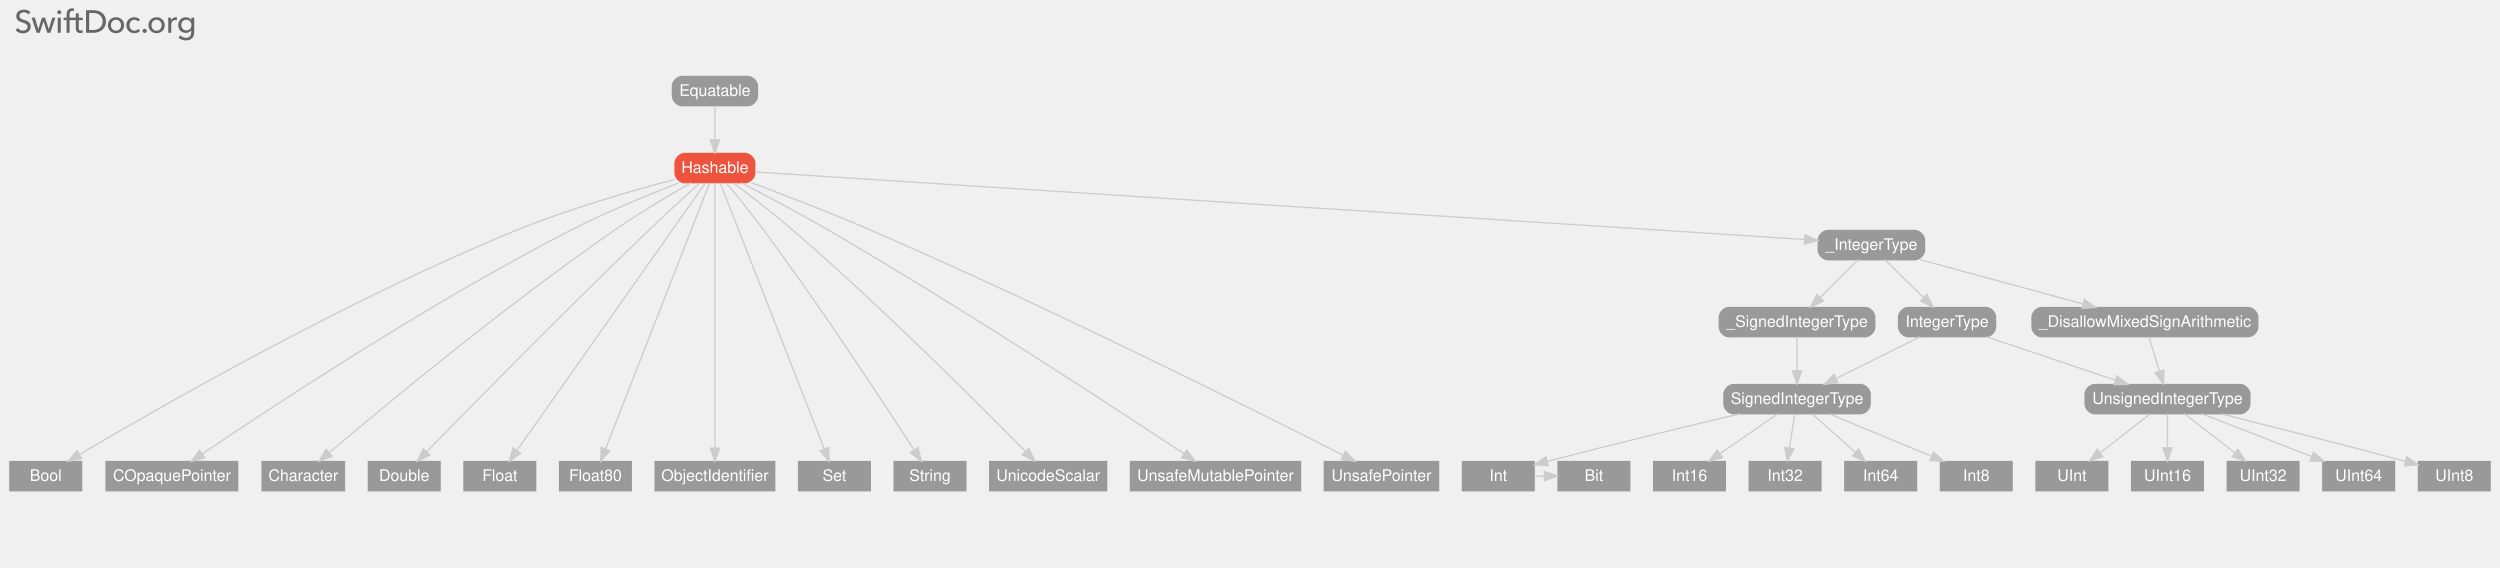
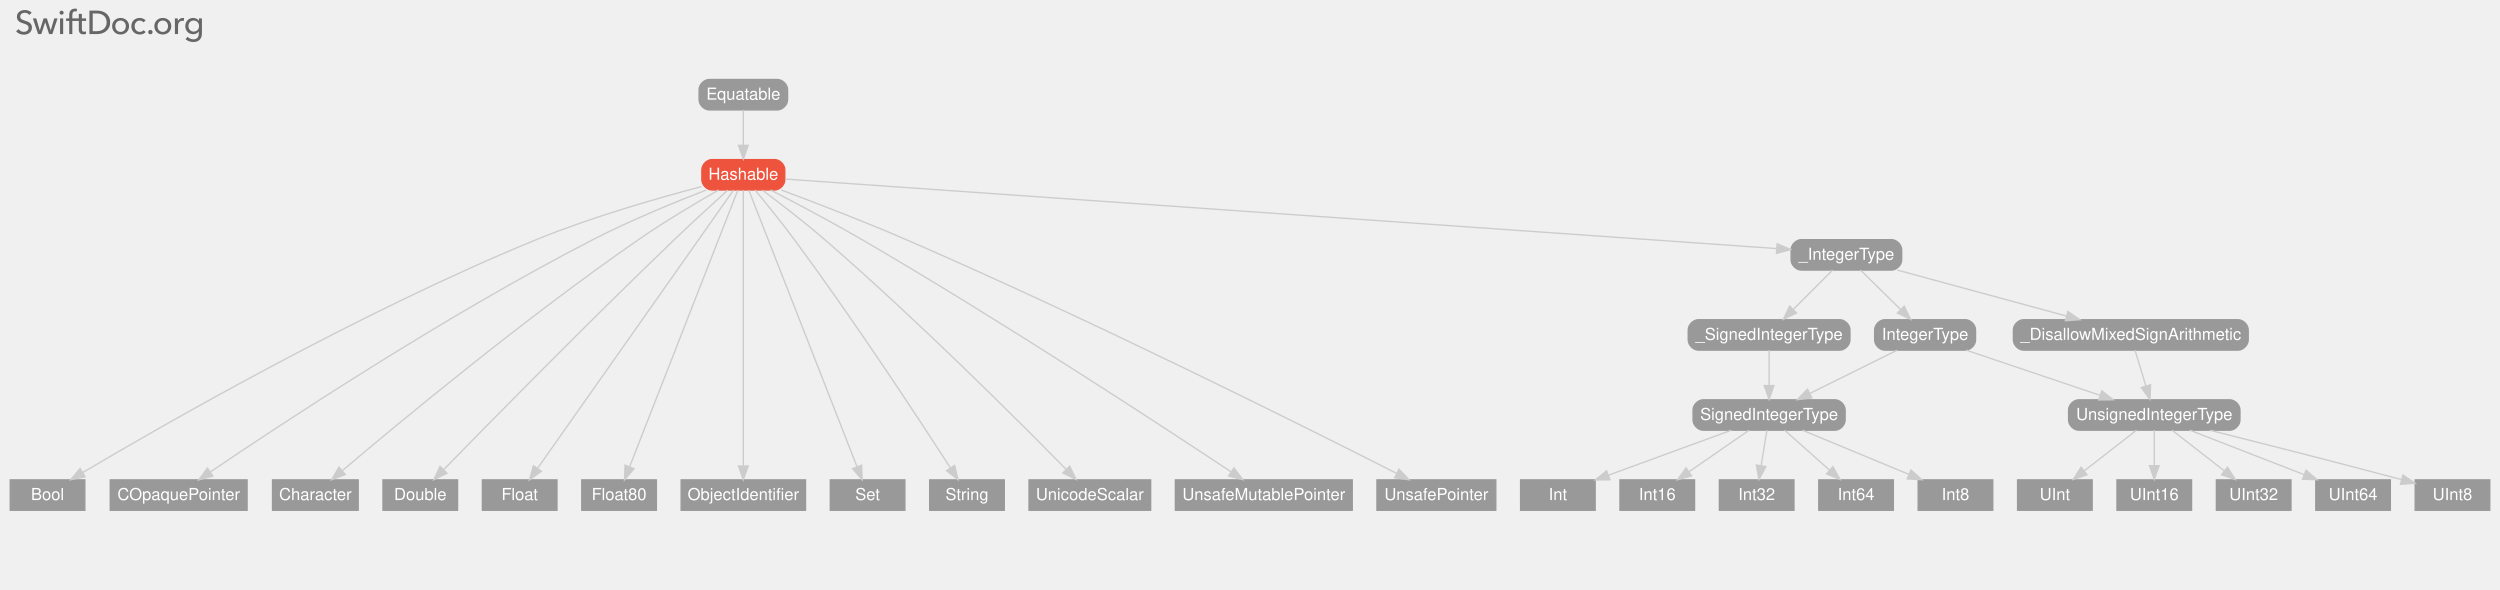
- <svg xmlns="http://www.w3.org/2000/svg" xmlns:xlink="http://www.w3.org/1999/xlink" width="1882pt" height="427pt" viewBox="0.00 0.00 1882.40 427.20">
+ <svg xmlns="http://www.w3.org/2000/svg" xmlns:xlink="http://www.w3.org/1999/xlink" width="1810pt" height="427pt" viewBox="0.00 0.00 1810.40 427.20">
  <g id="graph0" class="graph" transform="scale(1 1) rotate(0) translate(7.2 369.6)">
    <g transform="translate(0 -369.6)">
      <g>
        <path fill="#666666" d="M13.846,10.832c-0.336-0.464-0.792-0.844-1.368-1.14s-1.224-0.444-1.944-0.444         c-0.384,0-0.772,0.052-1.164,0.156C8.977,9.509,8.622,9.677,8.301,9.908c-0.32,0.232-0.58,0.52-0.78,0.864         c-0.2,0.344-0.3,0.756-0.3,1.236c0,0.464,0.092,0.852,0.276,1.164c0.184,0.312,0.432,0.576,0.744,0.792s0.68,0.4,1.104,0.552         c0.423,0.152,0.876,0.309,1.356,0.468c0.576,0.177,1.16,0.376,1.752,0.601c0.592,0.224,1.128,0.52,1.608,0.888         s0.872,0.828,1.176,1.38s0.456,1.252,0.456,2.101c0,0.88-0.164,1.644-0.492,2.292c-0.328,0.647-0.765,1.184-1.308,1.607         c-0.544,0.424-1.172,0.74-1.884,0.948s-1.444,0.312-2.196,0.312c-1.072,0-2.108-0.208-3.108-0.624         c-1-0.415-1.828-1.031-2.484-1.848l1.848-1.56c0.4,0.592,0.936,1.071,1.608,1.439c0.672,0.368,1.399,0.552,2.184,0.552         c0.4,0,0.8-0.056,1.2-0.168c0.4-0.111,0.764-0.288,1.092-0.527c0.328-0.24,0.596-0.54,0.804-0.9         c0.208-0.36,0.312-0.796,0.312-1.308s-0.108-0.94-0.324-1.284c-0.216-0.344-0.508-0.636-0.876-0.876s-0.796-0.444-1.284-0.612         c-0.488-0.168-1.004-0.34-1.548-0.516c-0.544-0.16-1.08-0.356-1.608-0.588c-0.528-0.232-1-0.528-1.416-0.889         c-0.416-0.359-0.752-0.804-1.008-1.332c-0.256-0.527-0.384-1.184-0.384-1.968c0-0.848,0.172-1.576,0.516-2.184         c0.344-0.608,0.792-1.112,1.344-1.512c0.552-0.4,1.176-0.692,1.872-0.876c0.696-0.184,1.396-0.276,2.1-0.276         c0.992,0,1.92,0.176,2.784,0.528c0.864,0.352,1.56,0.824,2.088,1.416L13.846,10.832z" />
        <path fill="#666666" d="M18.813,13.304l2.568,8.688h0.048l2.712-8.688h2.376l2.76,8.688h0.048l2.568-8.688h2.376L30.501,24.68         h-2.352l-2.808-8.544h-0.048l-2.784,8.544h-2.352l-3.792-11.376H18.813z" />
        <path fill="#666666" d="M38.685,9.2c0,0.416-0.147,0.76-0.44,1.032c-0.294,0.272-0.647,0.408-1.06,0.408s-0.762-0.14-1.047-0.42         c-0.286-0.28-0.429-0.62-0.429-1.02c0-0.416,0.143-0.764,0.429-1.044c0.286-0.28,0.635-0.42,1.047-0.42s0.766,0.14,1.06,0.42         C38.538,8.437,38.685,8.784,38.685,9.2z M38.325,24.68h-2.256V13.304h2.256V24.68z" />
        <path fill="#666666" d="M47.613,15.152h-2.64v9.528h-2.256v-9.528h-2.256v-1.848h2.256v-2.376c0-0.672,0.076-1.292,0.228-1.86         c0.152-0.568,0.4-1.06,0.744-1.476c0.344-0.416,0.784-0.744,1.32-0.984c0.536-0.24,1.188-0.36,1.956-0.36         c0.544,0,1.016,0.056,1.416,0.168l-0.264,1.944c-0.176-0.048-0.352-0.088-0.528-0.12c-0.176-0.032-0.376-0.048-0.6-0.048         c-0.432,0-0.78,0.076-1.044,0.228c-0.264,0.152-0.468,0.356-0.612,0.612s-0.24,0.548-0.288,0.876         c-0.048,0.328-0.072,0.668-0.072,1.02v2.376h2.64V15.152z" />
        <path fill="#666666" d="M54.909,15.152h-3.024v5.91c0,0.687,0.128,1.177,0.384,1.472c0.256,0.295,0.664,0.442,1.224,0.442         c0.208,0,0.432-0.021,0.672-0.065c0.24-0.044,0.456-0.11,0.648-0.198l0.072,1.848c-0.272,0.096-0.572,0.172-0.9,0.229         c-0.328,0.056-0.668,0.084-1.02,0.084c-1.072,0-1.892-0.296-2.46-0.889c-0.568-0.592-0.852-1.479-0.852-2.664v-6.168h-2.184         v-1.848h2.184V10.04h2.232v3.264h3.024V15.152z" />
        <path fill="#666666" d="M57.356,7.688h5.832c1.088,0,2.176,0.16,3.264,0.48c1.088,0.32,2.072,0.824,2.952,1.512         s1.592,1.568,2.136,2.64c0.544,1.072,0.816,2.36,0.816,3.864c0,1.456-0.272,2.716-0.816,3.78s-1.256,1.943-2.136,2.64         s-1.864,1.216-2.952,1.561c-1.088,0.344-2.176,0.516-3.264,0.516h-5.832V7.688z M59.732,22.593h2.976         c1.024,0,1.972-0.145,2.844-0.432c0.872-0.288,1.624-0.704,2.256-1.248c0.632-0.544,1.124-1.216,1.476-2.017         c0.352-0.8,0.528-1.704,0.528-2.712c0-1.056-0.176-1.983-0.528-2.784c-0.353-0.8-0.844-1.468-1.476-2.004         c-0.632-0.536-1.384-0.944-2.256-1.224s-1.82-0.42-2.844-0.42h-2.976V22.593z" />
        <path fill="#666666" d="M86.06,18.969c0,0.88-0.156,1.688-0.468,2.424c-0.312,0.736-0.744,1.372-1.296,1.908         c-0.552,0.536-1.204,0.952-1.956,1.248c-0.752,0.296-1.56,0.443-2.424,0.443c-0.864,0-1.672-0.147-2.424-0.443         c-0.752-0.296-1.4-0.712-1.944-1.248c-0.544-0.536-0.972-1.172-1.284-1.908c-0.312-0.735-0.468-1.544-0.468-2.424         s0.156-1.684,0.468-2.412c0.312-0.728,0.74-1.356,1.284-1.884c0.543-0.528,1.191-0.939,1.944-1.236         c0.752-0.296,1.56-0.444,2.424-0.444c0.864,0,1.672,0.148,2.424,0.444c0.752,0.297,1.404,0.708,1.956,1.236         c0.552,0.527,0.984,1.156,1.296,1.884C85.904,17.285,86.06,18.089,86.06,18.969z M83.708,18.98c0-0.542-0.084-1.061-0.252-1.556         c-0.169-0.494-0.414-0.929-0.734-1.304s-0.718-0.674-1.192-0.897s-1.015-0.335-1.625-0.335c-0.61,0-1.152,0.111-1.625,0.335         c-0.474,0.224-0.871,0.522-1.191,0.897c-0.321,0.375-0.566,0.81-0.734,1.304C76.184,17.92,76.1,18.438,76.1,18.98         c0,0.543,0.084,1.062,0.253,1.556c0.168,0.495,0.413,0.934,0.734,1.316c0.321,0.383,0.718,0.686,1.191,0.909         c0.473,0.224,1.015,0.335,1.625,0.335c0.61,0,1.151-0.111,1.625-0.335s0.871-0.526,1.192-0.909s0.565-0.821,0.734-1.316         C83.624,20.042,83.708,19.523,83.708,18.98z" />
        <path fill="#666666" d="M96.428,16.184c-0.24-0.368-0.6-0.676-1.08-0.924s-0.992-0.372-1.536-0.372         c-0.592,0-1.116,0.112-1.572,0.336c-0.456,0.225-0.844,0.524-1.164,0.9c-0.32,0.376-0.564,0.812-0.732,1.308         s-0.252,1.017-0.252,1.56c0,0.545,0.084,1.064,0.252,1.561s0.412,0.933,0.732,1.308c0.32,0.376,0.712,0.677,1.176,0.9         c0.464,0.225,0.992,0.336,1.584,0.336c0.576,0,1.1-0.111,1.572-0.336c0.472-0.224,0.86-0.528,1.164-0.912l1.512,1.368         c-0.48,0.561-1.08,0.996-1.8,1.308c-0.72,0.312-1.536,0.468-2.448,0.468c-0.88,0-1.692-0.144-2.436-0.432         c-0.744-0.288-1.388-0.691-1.932-1.212c-0.544-0.52-0.972-1.147-1.284-1.884s-0.468-1.561-0.468-2.473         c0-0.896,0.152-1.711,0.456-2.447c0.304-0.736,0.728-1.368,1.272-1.896c0.543-0.527,1.188-0.936,1.932-1.224         c0.744-0.288,1.548-0.433,2.412-0.433c0.8,0,1.596,0.16,2.388,0.48s1.419,0.784,1.884,1.392L96.428,16.184z" />
        <path fill="#666666" d="M103.1,23.24c0,0.417-0.152,0.784-0.456,1.104c-0.304,0.32-0.688,0.479-1.152,0.479         c-0.448,0-0.828-0.155-1.14-0.468c-0.312-0.312-0.468-0.676-0.468-1.092c0-0.432,0.152-0.804,0.456-1.116         c0.304-0.312,0.688-0.468,1.152-0.468c0.464,0,0.848,0.152,1.152,0.456C102.947,22.44,103.1,22.808,103.1,23.24z" />
        <path fill="#666666" d="M116.635,18.969c0,0.88-0.156,1.688-0.468,2.424c-0.312,0.736-0.744,1.372-1.296,1.908         c-0.552,0.536-1.204,0.952-1.956,1.248c-0.752,0.296-1.56,0.443-2.424,0.443c-0.864,0-1.672-0.147-2.424-0.443         c-0.752-0.296-1.4-0.712-1.944-1.248c-0.544-0.536-0.972-1.172-1.284-1.908c-0.312-0.735-0.468-1.544-0.468-2.424         s0.156-1.684,0.468-2.412c0.312-0.728,0.74-1.356,1.284-1.884c0.543-0.528,1.191-0.939,1.944-1.236         c0.752-0.296,1.56-0.444,2.424-0.444c0.864,0,1.672,0.148,2.424,0.444c0.752,0.297,1.404,0.708,1.956,1.236         c0.552,0.527,0.984,1.156,1.296,1.884C116.479,17.285,116.635,18.089,116.635,18.969z M114.283,18.98         c0-0.542-0.084-1.061-0.252-1.556c-0.169-0.494-0.414-0.929-0.734-1.304s-0.718-0.674-1.192-0.897s-1.015-0.335-1.625-0.335         c-0.61,0-1.152,0.111-1.625,0.335c-0.474,0.224-0.871,0.522-1.191,0.897c-0.321,0.375-0.566,0.81-0.734,1.304         c-0.169,0.495-0.253,1.014-0.253,1.556c0,0.543,0.084,1.062,0.253,1.556c0.168,0.495,0.413,0.934,0.734,1.316         c0.321,0.383,0.718,0.686,1.191,0.909c0.473,0.224,1.015,0.335,1.625,0.335c0.61,0,1.151-0.111,1.625-0.335         s0.871-0.526,1.192-0.909s0.565-0.821,0.734-1.316C114.199,20.042,114.283,19.523,114.283,18.98z" />
        <path fill="#666666" d="M119.251,14.577c-0.016-0.48-0.04-0.904-0.072-1.272h2.136c0.032,0.288,0.056,0.62,0.072,0.996         c0.016,0.376,0.024,0.684,0.024,0.924h0.072c0.32-0.672,0.788-1.212,1.404-1.62c0.616-0.408,1.308-0.612,2.076-0.612         c0.352,0,0.648,0.033,0.888,0.097l-0.096,2.088c-0.32-0.08-0.664-0.12-1.032-0.12c-0.544,0-1.016,0.101-1.416,0.3         c-0.4,0.2-0.732,0.468-0.996,0.805c-0.264,0.336-0.46,0.724-0.588,1.163c-0.128,0.44-0.192,0.9-0.192,1.381v5.976h-2.256v-8.928         C119.275,15.449,119.267,15.056,119.251,14.577z" />
        <path fill="#666666" d="M128.419,26.625c0.496,0.56,1.116,1.008,1.86,1.344c0.744,0.336,1.508,0.504,2.292,0.504         c0.752,0,1.384-0.108,1.896-0.324s0.924-0.512,1.236-0.888s0.536-0.82,0.672-1.332c0.136-0.513,0.204-1.064,0.204-1.656v-1.464         h-0.048c-0.416,0.641-0.984,1.128-1.704,1.464c-0.72,0.336-1.488,0.504-2.304,0.504c-0.864,0-1.652-0.151-2.364-0.456         c-0.712-0.304-1.316-0.72-1.812-1.248c-0.496-0.527-0.88-1.147-1.152-1.859s-0.408-1.477-0.408-2.292         c0-0.816,0.136-1.584,0.408-2.305c0.272-0.72,0.656-1.348,1.152-1.884c0.496-0.535,1.096-0.96,1.8-1.271         c0.704-0.312,1.488-0.469,2.352-0.469c0.816,0,1.596,0.177,2.34,0.528c0.744,0.353,1.332,0.888,1.764,1.608h0.048v-1.824h2.184         v10.8c0,0.832-0.104,1.628-0.312,2.388c-0.208,0.76-0.56,1.433-1.056,2.017s-1.144,1.052-1.944,1.404         c-0.8,0.352-1.792,0.527-2.976,0.527c-0.992,0-1.988-0.18-2.988-0.54c-1-0.359-1.86-0.868-2.58-1.523L128.419,26.625z          M129.091,18.873c0,0.527,0.084,1.031,0.253,1.512c0.168,0.479,0.417,0.904,0.746,1.271c0.329,0.369,0.726,0.664,1.192,0.889         c0.465,0.224,0.995,0.336,1.589,0.336c0.577,0,1.107-0.104,1.589-0.312c0.481-0.207,0.891-0.491,1.228-0.852         s0.598-0.784,0.782-1.272c0.185-0.487,0.277-1.012,0.277-1.571c0-0.544-0.093-1.057-0.277-1.536         c-0.185-0.48-0.449-0.904-0.794-1.272c-0.345-0.367-0.755-0.66-1.228-0.876c-0.474-0.216-1-0.324-1.577-0.324         c-0.594,0-1.124,0.108-1.589,0.324c-0.466,0.216-0.863,0.504-1.192,0.864s-0.578,0.784-0.746,1.271         C129.175,17.812,129.091,18.329,129.091,18.873z" />
      </g>
      <g>
        <a xlink:href="/" pointer-events="all" target="_top">
          <polygon fill="none" points="0,0 145,0 145,35 0,35 0,0" />
        </a>
      </g>
    </g>
    <g id="node1" class="node">
      <g id="a_node1">
-         <a xlink:href="/v2.1/type/Bit/hierarchy/" target="_top">
-           <polygon fill="#999999" stroke="#999999" points="1220,-22 1166,-22 1166,-0 1220,-0 1220,-22" />
-           <text text-anchor="middle" x="1193" y="-7.4" font-family="Helvetica,sans-Serif" font-size="12.00" fill="white">Bit</text>
-         </a>
-       </g>
-     </g>
-     <g id="node2" class="node">
-       <g id="a_node2">
        <a xlink:href="/v2.1/type/Bool/hierarchy/" target="_top">
          <polygon fill="#999999" stroke="#999999" points="54,-22 0,-22 0,-0 54,-0 54,-22" />
          <text text-anchor="middle" x="27" y="-7.4" font-family="Helvetica,sans-Serif" font-size="12.00" fill="white">Bool</text>
        </a>
      </g>
    </g>
-     <g id="node3" class="node">
-       <g id="a_node3">
+     <g id="node2" class="node">
+       <g id="a_node2">
        <a xlink:href="/v2.1/type/COpaquePointer/hierarchy/" target="_top">
          <polygon fill="#999999" stroke="#999999" points="171.542,-22 72.458,-22 72.458,-0 171.542,-0 171.542,-22" />
          <text text-anchor="middle" x="122" y="-7.4" font-family="Helvetica,sans-Serif" font-size="12.00" fill="white">COpaquePointer</text>
        </a>
      </g>
    </g>
-     <g id="node4" class="node">
-       <g id="a_node4">
+     <g id="node3" class="node">
+       <g id="a_node3">
        <a xlink:href="/v2.1/type/Character/hierarchy/" target="_top">
          <polygon fill="#999999" stroke="#999999" points="252.017,-22 189.983,-22 189.983,-0 252.017,-0 252.017,-22" />
          <text text-anchor="middle" x="221" y="-7.4" font-family="Helvetica,sans-Serif" font-size="12.00" fill="white">Character</text>
        </a>
      </g>
    </g>
-     <g id="node5" class="node">
-       <g id="a_node5">
+     <g id="node4" class="node">
+       <g id="a_node4">
        <a xlink:href="/v2.1/type/Double/hierarchy/" target="_top">
          <polygon fill="#999999" stroke="#999999" points="324,-22 270,-22 270,-0 324,-0 324,-22" />
          <text text-anchor="middle" x="297" y="-7.4" font-family="Helvetica,sans-Serif" font-size="12.00" fill="white">Double</text>
        </a>
      </g>
    </g>
-     <g id="node6" class="node">
-       <g id="a_node6">
+     <g id="node5" class="node">
+       <g id="a_node5">
        <a xlink:href="/v2.1/protocol/Equatable/hierarchy/" target="_top">
          <path fill="#999999" stroke="#999999" d="M555.702,-312C555.702,-312 506.298,-312 506.298,-312 502.632,-312 498.965,-308.333 498.965,-304.667 498.965,-304.667 498.965,-297.333 498.965,-297.333 498.965,-293.667 502.632,-290 506.298,-290 506.298,-290 555.702,-290 555.702,-290 559.368,-290 563.035,-293.667 563.035,-297.333 563.035,-297.333 563.035,-304.667 563.035,-304.667 563.035,-308.333 559.368,-312 555.702,-312" />
          <text text-anchor="middle" x="531" y="-297.4" font-family="Helvetica,sans-Serif" font-size="12.00" fill="white">Equatable</text>
        </a>
      </g>
    </g>
-     <g id="node9" class="node">
-       <g id="a_node9">
+     <g id="node8" class="node">
+       <g id="a_node8">
        <a xlink:href="/v2.1/protocol/Hashable/" target="_top">
          <path fill="#ee543d" stroke="#ee543d" d="M553.694,-254C553.694,-254 508.306,-254 508.306,-254 504.639,-254 500.973,-250.333 500.973,-246.667 500.973,-246.667 500.973,-239.333 500.973,-239.333 500.973,-235.667 504.639,-232 508.306,-232 508.306,-232 553.694,-232 553.694,-232 557.361,-232 561.027,-235.667 561.027,-239.333 561.027,-239.333 561.027,-246.667 561.027,-246.667 561.027,-250.333 557.361,-254 553.694,-254" />
          <text text-anchor="middle" x="531" y="-239.4" font-family="Helvetica,sans-Serif" font-size="12.00" fill="white">Hashable</text>
        </a>
      </g>
    </g>
-     <g id="edge32" class="edge">
+     <g id="edge31" class="edge">
      <path fill="none" stroke="#cccccc" d="M531,-289.988C531,-282.91 531,-273.171 531,-264.478" />
      <polygon fill="#cccccc" stroke="#cccccc" points="534.5,-264.304 531,-254.304 527.5,-264.304 534.5,-264.304" />
    </g>
-     <g id="node7" class="node">
-       <g id="a_node7">
+     <g id="node6" class="node">
+       <g id="a_node6">
        <a xlink:href="/v2.1/type/Float/hierarchy/" target="_top">
          <polygon fill="#999999" stroke="#999999" points="396,-22 342,-22 342,-0 396,-0 396,-22" />
          <text text-anchor="middle" x="369" y="-7.4" font-family="Helvetica,sans-Serif" font-size="12.00" fill="white">Float</text>
        </a>
      </g>
    </g>
-     <g id="node8" class="node">
-       <g id="a_node8">
+     <g id="node7" class="node">
+       <g id="a_node7">
        <a xlink:href="/v2.1/type/Float80/hierarchy/" target="_top">
          <polygon fill="#999999" stroke="#999999" points="468,-22 414,-22 414,-0 468,-0 468,-22" />
          <text text-anchor="middle" x="441" y="-7.4" font-family="Helvetica,sans-Serif" font-size="12.00" fill="white">Float80</text>
        </a>
      </g>
    </g>
    <g id="edge1" class="edge">
      <path fill="none" stroke="#cccccc" d="M500.843,-234.485C470.148,-226.435 421.461,-212.558 381,-196 253.177,-143.689 109.709,-61.237 52.517,-27.335" />
      <polygon fill="#cccccc" stroke="#cccccc" points="54.168,-24.245 43.785,-22.138 50.588,-30.26 54.168,-24.245" />
    </g>
    <g id="edge2" class="edge">
      <path fill="none" stroke="#cccccc" d="M504.057,-231.941C481.679,-223.278 449.22,-209.99 422,-196 314.568,-140.784 194.155,-61.118 144.878,-27.693" />
      <polygon fill="#cccccc" stroke="#cccccc" points="146.76,-24.74 136.524,-22.006 142.821,-30.527 146.76,-24.74" />
    </g>
    <g id="edge3" class="edge">
      <path fill="none" stroke="#cccccc" d="M513.107,-231.998C497.456,-223.055 474.278,-209.34 455,-196 372.425,-138.861 280.395,-62.459 240.833,-28.953" />
      <polygon fill="#cccccc" stroke="#cccccc" points="242.671,-25.922 232.784,-22.114 238.139,-31.256 242.671,-25.922" />
    </g>
    <g id="edge4" class="edge">
      <path fill="none" stroke="#cccccc" d="M519.756,-231.9C509.54,-222.666 494.109,-208.574 481,-196 418.485,-136.035 346.39,-62.67 314.139,-29.621" />
      <polygon fill="#cccccc" stroke="#cccccc" points="316.314,-26.838 306.828,-22.12 311.302,-31.724 316.314,-26.838" />
    </g>
    <g id="edge5" class="edge">
      <path fill="none" stroke="#cccccc" d="M523.83,-231.82C498.686,-196.122 414.285,-76.294 381.849,-30.242" />
      <polygon fill="#cccccc" stroke="#cccccc" points="384.707,-28.222 376.087,-22.062 378.984,-32.253 384.707,-28.222" />
    </g>
    <g id="edge6" class="edge">
      <path fill="none" stroke="#cccccc" d="M527.017,-231.82C513.164,-196.419 466.938,-78.285 448.595,-31.409" />
      <polygon fill="#cccccc" stroke="#cccccc" points="451.841,-30.099 444.937,-22.062 445.322,-32.65 451.841,-30.099" />
    </g>
-     <g id="node16" class="node">
-       <g id="a_node16">
+     <g id="node15" class="node">
+       <g id="a_node15">
        <a xlink:href="/v2.1/type/ObjectIdentifier/hierarchy/" target="_top">
          <polygon fill="#999999" stroke="#999999" points="576.031,-22 485.969,-22 485.969,-0 576.031,-0 576.031,-22" />
          <text text-anchor="middle" x="531" y="-7.4" font-family="Helvetica,sans-Serif" font-size="12.00" fill="white">ObjectIdentifier</text>
        </a>
      </g>
    </g>
    <g id="edge7" class="edge">
      <path fill="none" stroke="#cccccc" d="M531,-231.82C531,-196.642 531,-79.771 531,-32.303" />
      <polygon fill="#cccccc" stroke="#cccccc" points="534.5,-32.062 531,-22.062 527.5,-32.062 534.5,-32.062" />
    </g>
-     <g id="node17" class="node">
-       <g id="a_node17">
+     <g id="node16" class="node">
+       <g id="a_node16">
        <a xlink:href="/v2.1/type/Set/hierarchy/" target="_top">
          <polygon fill="#999999" stroke="#999999" points="648,-22 594,-22 594,-0 648,-0 648,-22" />
          <text text-anchor="middle" x="621" y="-7.4" font-family="Helvetica,sans-Serif" font-size="12.00" fill="white">Set</text>
        </a>
      </g>
    </g>
    <g id="edge8" class="edge">
      <path fill="none" stroke="#cccccc" d="M534.983,-231.82C548.836,-196.419 595.062,-78.285 613.405,-31.409" />
      <polygon fill="#cccccc" stroke="#cccccc" points="616.678,-32.65 617.063,-22.062 610.159,-30.099 616.678,-32.65" />
    </g>
-     <g id="node19" class="node">
-       <g id="a_node19">
+     <g id="node18" class="node">
+       <g id="a_node18">
        <a xlink:href="/v2.1/type/String/hierarchy/" target="_top">
          <polygon fill="#999999" stroke="#999999" points="720,-22 666,-22 666,-0 720,-0 720,-22" />
          <text text-anchor="middle" x="693" y="-7.4" font-family="Helvetica,sans-Serif" font-size="12.00" fill="white">String</text>
        </a>
      </g>
    </g>
    <g id="edge9" class="edge">
      <path fill="none" stroke="#cccccc" d="M539.469,-231.954C547.129,-222.757 558.612,-208.687 568,-196 611.488,-137.231 659.015,-64.759 680.825,-30.989" />
      <polygon fill="#cccccc" stroke="#cccccc" points="684.033,-32.473 686.504,-22.17 678.147,-28.683 684.033,-32.473" />
    </g>
-     <g id="node25" class="node">
-       <g id="a_node25">
+     <g id="node24" class="node">
+       <g id="a_node24">
        <a xlink:href="/v2.1/type/UnicodeScalar/hierarchy/" target="_top">
          <polygon fill="#999999" stroke="#999999" points="826.031,-22 737.969,-22 737.969,-0 826.031,-0 826.031,-22" />
          <text text-anchor="middle" x="782" y="-7.4" font-family="Helvetica,sans-Serif" font-size="12.00" fill="white">UnicodeScalar</text>
        </a>
      </g>
    </g>
    <g id="edge10" class="edge">
      <path fill="none" stroke="#cccccc" d="M544.908,-231.788C557.069,-222.711 575.069,-208.916 590,-196 657.237,-137.836 731.957,-63.066 764.86,-29.582" />
      <polygon fill="#cccccc" stroke="#cccccc" points="767.442,-31.947 771.941,-22.354 762.443,-27.047 767.442,-31.947" />
    </g>
-     <g id="node26" class="node">
-       <g id="a_node26">
+     <g id="node25" class="node">
+       <g id="a_node25">
        <a xlink:href="/v2.1/type/UnsafeMutablePointer/hierarchy/" target="_top">
          <polygon fill="#999999" stroke="#999999" points="972.051,-22 843.949,-22 843.949,-0 972.051,-0 972.051,-22" />
          <text text-anchor="middle" x="908" y="-7.4" font-family="Helvetica,sans-Serif" font-size="12.00" fill="white">UnsafeMutablePointer</text>
        </a>
      </g>
    </g>
    <g id="edge11" class="edge">
      <path fill="none" stroke="#cccccc" d="M550.692,-231.986C568.269,-222.924 594.615,-209.041 617,-196 718.376,-136.942 835.368,-60.278 884.433,-27.725" />
      <polygon fill="#cccccc" stroke="#cccccc" points="886.394,-30.624 892.785,-22.174 882.519,-24.794 886.394,-30.624" />
    </g>
-     <g id="node27" class="node">
-       <g id="a_node27">
+     <g id="node26" class="node">
+       <g id="a_node26">
        <a xlink:href="/v2.1/type/UnsafePointer/hierarchy/" target="_top">
          <polygon fill="#999999" stroke="#999999" points="1076.03,-22 989.968,-22 989.968,-0 1076.03,-0 1076.03,-22" />
          <text text-anchor="middle" x="1033" y="-7.4" font-family="Helvetica,sans-Serif" font-size="12.00" fill="white">UnsafePointer</text>
        </a>
      </g>
    </g>
    <g id="edge12" class="edge">
      <path fill="none" stroke="#cccccc" d="M558.42,-231.978C582.488,-223.023 618.339,-209.3 649,-196 783.822,-137.518 940.813,-58.908 1004.24,-26.697" />
      <polygon fill="#cccccc" stroke="#cccccc" points="1005.93,-29.765 1013.26,-22.111 1002.76,-23.526 1005.93,-29.765" />
    </g>
-     <g id="node30" class="node">
-       <g id="a_node30">
+     <g id="node29" class="node">
+       <g id="a_node29">
        <a xlink:href="/v2.1/protocol/_IntegerType/hierarchy/" target="_top">
-           <path fill="#999999" stroke="#999999" d="M1434.71,-196C1434.71,-196 1369.29,-196 1369.29,-196 1365.63,-196 1361.96,-192.333 1361.96,-188.667 1361.96,-188.667 1361.96,-181.333 1361.96,-181.333 1361.96,-177.667 1365.63,-174 1369.29,-174 1369.29,-174 1434.71,-174 1434.71,-174 1438.37,-174 1442.04,-177.667 1442.04,-181.333 1442.04,-181.333 1442.04,-188.667 1442.04,-188.667 1442.04,-192.333 1438.37,-196 1434.71,-196" />
-           <text text-anchor="middle" x="1402" y="-181.4" font-family="Helvetica,sans-Serif" font-size="12.00" fill="white">_IntegerType</text>
+           <path fill="#999999" stroke="#999999" d="M1362.71,-196C1362.71,-196 1297.29,-196 1297.29,-196 1293.63,-196 1289.96,-192.333 1289.96,-188.667 1289.96,-188.667 1289.96,-181.333 1289.96,-181.333 1289.96,-177.667 1293.63,-174 1297.29,-174 1297.29,-174 1362.71,-174 1362.71,-174 1366.37,-174 1370.04,-177.667 1370.04,-181.333 1370.04,-181.333 1370.04,-188.667 1370.04,-188.667 1370.04,-192.333 1366.37,-196 1362.71,-196" />
+           <text text-anchor="middle" x="1330" y="-181.4" font-family="Helvetica,sans-Serif" font-size="12.00" fill="white">_IntegerType</text>
        </a>
      </g>
    </g>
    <g id="edge13" class="edge">
-       <path fill="none" stroke="#cccccc" d="M561.235,-240.056C689.641,-231.8 1190.56,-199.594 1351.74,-189.231" />
-       <polygon fill="#cccccc" stroke="#cccccc" points="1352.11,-192.715 1361.86,-188.581 1351.66,-185.73 1352.11,-192.715" />
-     </g>
-     <g id="node10" class="node">
-       <g id="a_node10">
+       <path fill="none" stroke="#cccccc" d="M561.346,-239.873C681.881,-231.425 1127.6,-200.185 1279.17,-189.563" />
+       <polygon fill="#cccccc" stroke="#cccccc" points="1279.83,-193.025 1289.56,-188.834 1279.34,-186.042 1279.83,-193.025" />
+     </g>
+     <g id="node9" class="node">
+       <g id="a_node9">
        <a xlink:href="/v2.1/type/Int/hierarchy/" target="_top">
          <polygon fill="#999999" stroke="#999999" points="1148,-22 1094,-22 1094,-0 1148,-0 1148,-22" />
          <text text-anchor="middle" x="1121" y="-7.4" font-family="Helvetica,sans-Serif" font-size="12.00" fill="white">Int</text>
        </a>
      </g>
    </g>
-     <g id="edge24" class="edge">
-       <path fill="none" stroke="#cccccc" d="M1148.28,-11C1150.74,-11 1153.19,-11 1155.65,-11" />
-       <polygon fill="#cccccc" stroke="#cccccc" points="1155.75,-14.5 1165.75,-11 1155.75,-7.5 1155.75,-14.5" />
+     <g id="node10" class="node">
+       <g id="a_node10">
+         <a xlink:href="/v2.1/type/Int16/hierarchy/" target="_top">
+           <polygon fill="#999999" stroke="#999999" points="1220,-22 1166,-22 1166,-0 1220,-0 1220,-22" />
+           <text text-anchor="middle" x="1193" y="-7.4" font-family="Helvetica,sans-Serif" font-size="12.00" fill="white">Int16</text>
+         </a>
+       </g>
    </g>
    <g id="node11" class="node">
      <g id="a_node11">
-         <a xlink:href="/v2.1/type/Int16/hierarchy/" target="_top">
+         <a xlink:href="/v2.1/type/Int32/hierarchy/" target="_top">
          <polygon fill="#999999" stroke="#999999" points="1292,-22 1238,-22 1238,-0 1292,-0 1292,-22" />
-           <text text-anchor="middle" x="1265" y="-7.4" font-family="Helvetica,sans-Serif" font-size="12.00" fill="white">Int16</text>
+           <text text-anchor="middle" x="1265" y="-7.4" font-family="Helvetica,sans-Serif" font-size="12.00" fill="white">Int32</text>
        </a>
      </g>
    </g>
    <g id="node12" class="node">
      <g id="a_node12">
-         <a xlink:href="/v2.1/type/Int32/hierarchy/" target="_top">
+         <a xlink:href="/v2.1/type/Int64/hierarchy/" target="_top">
          <polygon fill="#999999" stroke="#999999" points="1364,-22 1310,-22 1310,-0 1364,-0 1364,-22" />
-           <text text-anchor="middle" x="1337" y="-7.4" font-family="Helvetica,sans-Serif" font-size="12.00" fill="white">Int32</text>
+           <text text-anchor="middle" x="1337" y="-7.4" font-family="Helvetica,sans-Serif" font-size="12.00" fill="white">Int64</text>
        </a>
      </g>
    </g>
    <g id="node13" class="node">
      <g id="a_node13">
-         <a xlink:href="/v2.1/type/Int64/hierarchy/" target="_top">
+         <a xlink:href="/v2.1/type/Int8/hierarchy/" target="_top">
          <polygon fill="#999999" stroke="#999999" points="1436,-22 1382,-22 1382,-0 1436,-0 1436,-22" />
-           <text text-anchor="middle" x="1409" y="-7.4" font-family="Helvetica,sans-Serif" font-size="12.00" fill="white">Int64</text>
+           <text text-anchor="middle" x="1409" y="-7.4" font-family="Helvetica,sans-Serif" font-size="12.00" fill="white">Int8</text>
        </a>
      </g>
    </g>
    <g id="node14" class="node">
      <g id="a_node14">
-         <a xlink:href="/v2.1/type/Int8/hierarchy/" target="_top">
+         <a xlink:href="/v2.1/protocol/IntegerType/hierarchy/" target="_top">
+           <path fill="#999999" stroke="#999999" d="M1416.2,-138C1416.2,-138 1357.8,-138 1357.8,-138 1354.13,-138 1350.47,-134.333 1350.47,-130.667 1350.47,-130.667 1350.47,-123.333 1350.47,-123.333 1350.47,-119.667 1354.13,-116 1357.8,-116 1357.8,-116 1416.2,-116 1416.2,-116 1419.87,-116 1423.53,-119.667 1423.53,-123.333 1423.53,-123.333 1423.53,-130.667 1423.53,-130.667 1423.53,-134.333 1419.87,-138 1416.2,-138" />
+           <text text-anchor="middle" x="1387" y="-123.4" font-family="Helvetica,sans-Serif" font-size="12.00" fill="white">IntegerType</text>
+         </a>
+       </g>
+     </g>
+     <g id="node17" class="node">
+       <g id="a_node17">
+         <a xlink:href="/v2.1/protocol/SignedIntegerType/hierarchy/" target="_top">
+           <path fill="#999999" stroke="#999999" d="M1321.73,-80C1321.73,-80 1226.27,-80 1226.27,-80 1222.61,-80 1218.94,-76.333 1218.94,-72.667 1218.94,-72.667 1218.94,-65.333 1218.94,-65.333 1218.94,-61.667 1222.61,-58 1226.27,-58 1226.27,-58 1321.73,-58 1321.73,-58 1325.39,-58 1329.06,-61.667 1329.06,-65.333 1329.06,-65.333 1329.06,-72.667 1329.06,-72.667 1329.06,-76.333 1325.39,-80 1321.73,-80" />
+           <text text-anchor="middle" x="1274" y="-65.4" font-family="Helvetica,sans-Serif" font-size="12.00" fill="white">SignedIntegerType</text>
+         </a>
+       </g>
+     </g>
+     <g id="edge17" class="edge">
+       <path fill="none" stroke="#cccccc" d="M1366.8,-115.988C1349.15,-107.243 1323.31,-94.438 1303.38,-84.559" />
+       <polygon fill="#cccccc" stroke="#cccccc" points="1304.92,-81.418 1294.41,-80.114 1301.81,-87.69 1304.92,-81.418" />
+     </g>
+     <g id="node27" class="node">
+       <g id="a_node27">
+         <a xlink:href="/v2.1/protocol/UnsignedIntegerType/hierarchy/" target="_top">
+           <path fill="#999999" stroke="#999999" d="M1607.73,-80C1607.73,-80 1498.27,-80 1498.27,-80 1494.61,-80 1490.94,-76.333 1490.94,-72.667 1490.94,-72.667 1490.94,-65.333 1490.94,-65.333 1490.94,-61.667 1494.61,-58 1498.27,-58 1498.27,-58 1607.73,-58 1607.73,-58 1611.39,-58 1615.06,-61.667 1615.06,-65.333 1615.06,-65.333 1615.06,-72.667 1615.06,-72.667 1615.06,-76.333 1611.39,-80 1607.73,-80" />
+           <text text-anchor="middle" x="1553" y="-65.4" font-family="Helvetica,sans-Serif" font-size="12.00" fill="white">UnsignedIntegerType</text>
+         </a>
+       </g>
+     </g>
+     <g id="edge18" class="edge">
+       <path fill="none" stroke="#cccccc" d="M1416.68,-115.988C1443.74,-106.859 1483.92,-93.305 1513.65,-83.274" />
+       <polygon fill="#cccccc" stroke="#cccccc" points="1514.94,-86.532 1523.3,-80.019 1512.71,-79.899 1514.94,-86.532" />
+     </g>
+     <g id="edge19" class="edge">
+       <path fill="none" stroke="#cccccc" d="M1246.65,-57.988C1221.84,-48.91 1185.09,-35.457 1157.73,-25.444" />
+       <polygon fill="#cccccc" stroke="#cccccc" points="1158.71,-22.075 1148.12,-21.925 1156.3,-28.649 1158.71,-22.075" />
+     </g>
+     <g id="edge20" class="edge">
+       <path fill="none" stroke="#cccccc" d="M1259.52,-57.988C1247.5,-49.678 1230.18,-37.703 1216.22,-28.055" />
+       <polygon fill="#cccccc" stroke="#cccccc" points="1217.84,-24.922 1207.63,-22.114 1213.86,-30.68 1217.84,-24.922" />
+     </g>
+     <g id="edge21" class="edge">
+       <path fill="none" stroke="#cccccc" d="M1272.39,-57.988C1271.24,-50.831 1269.65,-40.955 1268.24,-32.188" />
+       <polygon fill="#cccccc" stroke="#cccccc" points="1271.7,-31.622 1266.66,-22.304 1264.79,-32.733 1271.7,-31.622" />
+     </g>
+     <g id="edge22" class="edge">
+       <path fill="none" stroke="#cccccc" d="M1285.26,-57.988C1294.29,-49.966 1307.16,-38.527 1317.8,-29.065" />
+       <polygon fill="#cccccc" stroke="#cccccc" points="1320.26,-31.564 1325.41,-22.304 1315.61,-26.332 1320.26,-31.564" />
+     </g>
+     <g id="edge23" class="edge">
+       <path fill="none" stroke="#cccccc" d="M1298.14,-57.988C1319.6,-49.085 1351.21,-35.973 1375.19,-26.026" />
+       <polygon fill="#cccccc" stroke="#cccccc" points="1376.72,-29.178 1384.62,-22.114 1374.04,-22.713 1376.72,-29.178" />
+     </g>
+     <g id="node19" class="node">
+       <g id="a_node19">
+         <a xlink:href="/v2.1/type/UInt/hierarchy/" target="_top">
          <polygon fill="#999999" stroke="#999999" points="1508,-22 1454,-22 1454,-0 1508,-0 1508,-22" />
-           <text text-anchor="middle" x="1481" y="-7.4" font-family="Helvetica,sans-Serif" font-size="12.00" fill="white">Int8</text>
-         </a>
-       </g>
-     </g>
-     <g id="node15" class="node">
-       <g id="a_node15">
-         <a xlink:href="/v2.1/protocol/IntegerType/hierarchy/" target="_top">
-           <path fill="#999999" stroke="#999999" d="M1488.2,-138C1488.2,-138 1429.8,-138 1429.8,-138 1426.13,-138 1422.47,-134.333 1422.47,-130.667 1422.47,-130.667 1422.47,-123.333 1422.47,-123.333 1422.47,-119.667 1426.13,-116 1429.8,-116 1429.8,-116 1488.2,-116 1488.2,-116 1491.87,-116 1495.53,-119.667 1495.53,-123.333 1495.53,-123.333 1495.53,-130.667 1495.53,-130.667 1495.53,-134.333 1491.87,-138 1488.2,-138" />
-           <text text-anchor="middle" x="1459" y="-123.4" font-family="Helvetica,sans-Serif" font-size="12.00" fill="white">IntegerType</text>
-         </a>
-       </g>
-     </g>
-     <g id="node18" class="node">
-       <g id="a_node18">
-         <a xlink:href="/v2.1/protocol/SignedIntegerType/hierarchy/" target="_top">
-           <path fill="#999999" stroke="#999999" d="M1393.73,-80C1393.73,-80 1298.27,-80 1298.27,-80 1294.61,-80 1290.94,-76.333 1290.94,-72.667 1290.94,-72.667 1290.94,-65.333 1290.94,-65.333 1290.94,-61.667 1294.61,-58 1298.27,-58 1298.27,-58 1393.73,-58 1393.73,-58 1397.39,-58 1401.06,-61.667 1401.06,-65.333 1401.06,-65.333 1401.06,-72.667 1401.06,-72.667 1401.06,-76.333 1397.39,-80 1393.73,-80" />
-           <text text-anchor="middle" x="1346" y="-65.4" font-family="Helvetica,sans-Serif" font-size="12.00" fill="white">SignedIntegerType</text>
-         </a>
-       </g>
-     </g>
-     <g id="edge17" class="edge">
-       <path fill="none" stroke="#cccccc" d="M1438.8,-115.988C1421.15,-107.243 1395.31,-94.438 1375.38,-84.559" />
-       <polygon fill="#cccccc" stroke="#cccccc" points="1376.92,-81.418 1366.41,-80.114 1373.81,-87.69 1376.92,-81.418" />
+           <text text-anchor="middle" x="1481" y="-7.4" font-family="Helvetica,sans-Serif" font-size="12.00" fill="white">UInt</text>
+         </a>
+       </g>
+     </g>
+     <g id="node20" class="node">
+       <g id="a_node20">
+         <a xlink:href="/v2.1/type/UInt16/hierarchy/" target="_top">
+           <polygon fill="#999999" stroke="#999999" points="1580,-22 1526,-22 1526,-0 1580,-0 1580,-22" />
+           <text text-anchor="middle" x="1553" y="-7.4" font-family="Helvetica,sans-Serif" font-size="12.00" fill="white">UInt16</text>
+         </a>
+       </g>
+     </g>
+     <g id="node21" class="node">
+       <g id="a_node21">
+         <a xlink:href="/v2.1/type/UInt32/hierarchy/" target="_top">
+           <polygon fill="#999999" stroke="#999999" points="1652,-22 1598,-22 1598,-0 1652,-0 1652,-22" />
+           <text text-anchor="middle" x="1625" y="-7.4" font-family="Helvetica,sans-Serif" font-size="12.00" fill="white">UInt32</text>
+         </a>
+       </g>
+     </g>
+     <g id="node22" class="node">
+       <g id="a_node22">
+         <a xlink:href="/v2.1/type/UInt64/hierarchy/" target="_top">
+           <polygon fill="#999999" stroke="#999999" points="1724,-22 1670,-22 1670,-0 1724,-0 1724,-22" />
+           <text text-anchor="middle" x="1697" y="-7.4" font-family="Helvetica,sans-Serif" font-size="12.00" fill="white">UInt64</text>
+         </a>
+       </g>
+     </g>
+     <g id="node23" class="node">
+       <g id="a_node23">
+         <a xlink:href="/v2.1/type/UInt8/hierarchy/" target="_top">
+           <polygon fill="#999999" stroke="#999999" points="1796,-22 1742,-22 1742,-0 1796,-0 1796,-22" />
+           <text text-anchor="middle" x="1769" y="-7.4" font-family="Helvetica,sans-Serif" font-size="12.00" fill="white">UInt8</text>
+         </a>
+       </g>
+     </g>
+     <g id="edge24" class="edge">
+       <path fill="none" stroke="#cccccc" d="M1540.13,-57.988C1529.61,-49.809 1514.53,-38.077 1502.23,-28.511" />
+       <polygon fill="#cccccc" stroke="#cccccc" points="1504.29,-25.681 1494.25,-22.304 1499.99,-31.206 1504.29,-25.681" />
+     </g>
+     <g id="edge25" class="edge">
+       <path fill="none" stroke="#cccccc" d="M1553,-57.988C1553,-50.91 1553,-41.171 1553,-32.478" />
+       <polygon fill="#cccccc" stroke="#cccccc" points="1556.5,-32.304 1553,-22.304 1549.5,-32.304 1556.5,-32.304" />
+     </g>
+     <g id="edge26" class="edge">
+       <path fill="none" stroke="#cccccc" d="M1565.87,-57.988C1576.39,-49.809 1591.47,-38.077 1603.77,-28.511" />
+       <polygon fill="#cccccc" stroke="#cccccc" points="1606.01,-31.206 1611.75,-22.304 1601.71,-25.681 1606.01,-31.206" />
+     </g>
+     <g id="edge27" class="edge">
+       <path fill="none" stroke="#cccccc" d="M1578.74,-57.988C1601.84,-49.006 1635.95,-35.74 1661.61,-25.761" />
+       <polygon fill="#cccccc" stroke="#cccccc" points="1662.94,-29 1670.99,-22.114 1660.4,-22.476 1662.94,-29" />
+     </g>
+     <g id="edge28" class="edge">
+       <path fill="none" stroke="#cccccc" d="M1593.45,-57.917C1627.84,-49.29 1678.76,-36.379 1731.94,-22.248" />
+       <polygon fill="#cccccc" stroke="#cccccc" points="1733.13,-25.552 1741.89,-19.596 1731.33,-18.788 1733.13,-25.552" />
    </g>
    <g id="node28" class="node">
      <g id="a_node28">
-         <a xlink:href="/v2.1/protocol/UnsignedIntegerType/hierarchy/" target="_top">
-           <path fill="#999999" stroke="#999999" d="M1679.73,-80C1679.73,-80 1570.27,-80 1570.27,-80 1566.61,-80 1562.94,-76.333 1562.94,-72.667 1562.94,-72.667 1562.94,-65.333 1562.94,-65.333 1562.94,-61.667 1566.61,-58 1570.27,-58 1570.27,-58 1679.73,-58 1679.73,-58 1683.39,-58 1687.06,-61.667 1687.06,-65.333 1687.06,-65.333 1687.06,-72.667 1687.06,-72.667 1687.06,-76.333 1683.39,-80 1679.73,-80" />
-           <text text-anchor="middle" x="1625" y="-65.4" font-family="Helvetica,sans-Serif" font-size="12.00" fill="white">UnsignedIntegerType</text>
-         </a>
-       </g>
-     </g>
-     <g id="edge18" class="edge">
-       <path fill="none" stroke="#cccccc" d="M1488.68,-115.988C1515.74,-106.859 1555.92,-93.305 1585.65,-83.274" />
-       <polygon fill="#cccccc" stroke="#cccccc" points="1586.94,-86.532 1595.3,-80.019 1584.71,-79.899 1586.94,-86.532" />
-     </g>
-     <g id="edge19" class="edge">
-       <path fill="none" stroke="#cccccc" d="M1303.12,-57.978C1266.92,-49.426 1213.48,-36.583 1158.1,-22.23" />
-       <polygon fill="#cccccc" stroke="#cccccc" points="1158.66,-18.761 1148.1,-19.629 1156.9,-25.535 1158.66,-18.761" />
-     </g>
-     <g id="edge20" class="edge">
-       <path fill="none" stroke="#cccccc" d="M1331.52,-57.988C1319.5,-49.678 1302.18,-37.703 1288.22,-28.055" />
-       <polygon fill="#cccccc" stroke="#cccccc" points="1289.84,-24.922 1279.63,-22.114 1285.86,-30.68 1289.84,-24.922" />
-     </g>
-     <g id="edge21" class="edge">
-       <path fill="none" stroke="#cccccc" d="M1344.39,-57.988C1343.24,-50.831 1341.65,-40.955 1340.24,-32.188" />
-       <polygon fill="#cccccc" stroke="#cccccc" points="1343.7,-31.622 1338.66,-22.304 1336.79,-32.733 1343.7,-31.622" />
-     </g>
-     <g id="edge22" class="edge">
-       <path fill="none" stroke="#cccccc" d="M1357.26,-57.988C1366.29,-49.966 1379.16,-38.527 1389.8,-29.065" />
-       <polygon fill="#cccccc" stroke="#cccccc" points="1392.26,-31.564 1397.41,-22.304 1387.61,-26.332 1392.26,-31.564" />
-     </g>
-     <g id="edge23" class="edge">
-       <path fill="none" stroke="#cccccc" d="M1370.14,-57.988C1391.6,-49.085 1423.21,-35.973 1447.19,-26.026" />
-       <polygon fill="#cccccc" stroke="#cccccc" points="1448.72,-29.178 1456.62,-22.114 1446.04,-22.713 1448.72,-29.178" />
-     </g>
-     <g id="node20" class="node">
-       <g id="a_node20">
-         <a xlink:href="/v2.1/type/UInt/hierarchy/" target="_top">
-           <polygon fill="#999999" stroke="#999999" points="1580,-22 1526,-22 1526,-0 1580,-0 1580,-22" />
-           <text text-anchor="middle" x="1553" y="-7.4" font-family="Helvetica,sans-Serif" font-size="12.00" fill="white">UInt</text>
-         </a>
-       </g>
-     </g>
-     <g id="node21" class="node">
-       <g id="a_node21">
-         <a xlink:href="/v2.1/type/UInt16/hierarchy/" target="_top">
-           <polygon fill="#999999" stroke="#999999" points="1652,-22 1598,-22 1598,-0 1652,-0 1652,-22" />
-           <text text-anchor="middle" x="1625" y="-7.4" font-family="Helvetica,sans-Serif" font-size="12.00" fill="white">UInt16</text>
-         </a>
-       </g>
-     </g>
-     <g id="node22" class="node">
-       <g id="a_node22">
-         <a xlink:href="/v2.1/type/UInt32/hierarchy/" target="_top">
-           <polygon fill="#999999" stroke="#999999" points="1724,-22 1670,-22 1670,-0 1724,-0 1724,-22" />
-           <text text-anchor="middle" x="1697" y="-7.4" font-family="Helvetica,sans-Serif" font-size="12.00" fill="white">UInt32</text>
-         </a>
-       </g>
-     </g>
-     <g id="node23" class="node">
-       <g id="a_node23">
-         <a xlink:href="/v2.1/type/UInt64/hierarchy/" target="_top">
-           <polygon fill="#999999" stroke="#999999" points="1796,-22 1742,-22 1742,-0 1796,-0 1796,-22" />
-           <text text-anchor="middle" x="1769" y="-7.4" font-family="Helvetica,sans-Serif" font-size="12.00" fill="white">UInt64</text>
-         </a>
-       </g>
-     </g>
-     <g id="node24" class="node">
-       <g id="a_node24">
-         <a xlink:href="/v2.1/type/UInt8/hierarchy/" target="_top">
-           <polygon fill="#999999" stroke="#999999" points="1868,-22 1814,-22 1814,-0 1868,-0 1868,-22" />
-           <text text-anchor="middle" x="1841" y="-7.4" font-family="Helvetica,sans-Serif" font-size="12.00" fill="white">UInt8</text>
-         </a>
-       </g>
-     </g>
-     <g id="edge25" class="edge">
-       <path fill="none" stroke="#cccccc" d="M1612.13,-57.988C1601.61,-49.809 1586.53,-38.077 1574.23,-28.511" />
-       <polygon fill="#cccccc" stroke="#cccccc" points="1576.29,-25.681 1566.25,-22.304 1571.99,-31.206 1576.29,-25.681" />
-     </g>
-     <g id="edge26" class="edge">
-       <path fill="none" stroke="#cccccc" d="M1625,-57.988C1625,-50.91 1625,-41.171 1625,-32.478" />
-       <polygon fill="#cccccc" stroke="#cccccc" points="1628.5,-32.304 1625,-22.304 1621.5,-32.304 1628.5,-32.304" />
-     </g>
-     <g id="edge27" class="edge">
-       <path fill="none" stroke="#cccccc" d="M1637.87,-57.988C1648.39,-49.809 1663.47,-38.077 1675.77,-28.511" />
-       <polygon fill="#cccccc" stroke="#cccccc" points="1678.01,-31.206 1683.75,-22.304 1673.71,-25.681 1678.01,-31.206" />
-     </g>
-     <g id="edge28" class="edge">
-       <path fill="none" stroke="#cccccc" d="M1650.74,-57.988C1673.84,-49.006 1707.95,-35.74 1733.61,-25.761" />
-       <polygon fill="#cccccc" stroke="#cccccc" points="1734.94,-29 1742.99,-22.114 1732.4,-22.476 1734.94,-29" />
+         <a xlink:href="/v2.1/protocol/_DisallowMixedSignArithmetic/hierarchy/" target="_top">
+           <path fill="#999999" stroke="#999999" d="M1613.71,-138C1613.71,-138 1458.29,-138 1458.29,-138 1454.62,-138 1450.96,-134.333 1450.96,-130.667 1450.96,-130.667 1450.96,-123.333 1450.96,-123.333 1450.96,-119.667 1454.62,-116 1458.29,-116 1458.29,-116 1613.71,-116 1613.71,-116 1617.38,-116 1621.04,-119.667 1621.04,-123.333 1621.04,-123.333 1621.04,-130.667 1621.04,-130.667 1621.04,-134.333 1617.38,-138 1613.71,-138" />
+           <text text-anchor="middle" x="1536" y="-123.4" font-family="Helvetica,sans-Serif" font-size="12.00" fill="white">_DisallowMixedSignArithmetic</text>
+         </a>
+       </g>
    </g>
    <g id="edge29" class="edge">
-       <path fill="none" stroke="#cccccc" d="M1665.45,-57.917C1699.84,-49.29 1750.76,-36.379 1803.94,-22.248" />
-       <polygon fill="#cccccc" stroke="#cccccc" points="1805.13,-25.552 1813.89,-19.596 1803.33,-18.788 1805.13,-25.552" />
-     </g>
-     <g id="node29" class="node">
-       <g id="a_node29">
-         <a xlink:href="/v2.1/protocol/_DisallowMixedSignArithmetic/hierarchy/" target="_top">
-           <path fill="#999999" stroke="#999999" d="M1685.71,-138C1685.71,-138 1530.29,-138 1530.29,-138 1526.62,-138 1522.96,-134.333 1522.96,-130.667 1522.96,-130.667 1522.96,-123.333 1522.96,-123.333 1522.96,-119.667 1526.62,-116 1530.29,-116 1530.29,-116 1685.71,-116 1685.71,-116 1689.38,-116 1693.04,-119.667 1693.04,-123.333 1693.04,-123.333 1693.04,-130.667 1693.04,-130.667 1693.04,-134.333 1689.38,-138 1685.71,-138" />
-           <text text-anchor="middle" x="1608" y="-123.4" font-family="Helvetica,sans-Serif" font-size="12.00" fill="white">_DisallowMixedSignArithmetic</text>
-         </a>
-       </g>
+       <path fill="none" stroke="#cccccc" d="M1539.04,-115.988C1541.24,-108.752 1544.28,-98.737 1546.96,-89.9" />
+       <polygon fill="#cccccc" stroke="#cccccc" points="1550.32,-90.889 1549.87,-80.304 1543.62,-88.856 1550.32,-90.889" />
+     </g>
+     <g id="edge14" class="edge">
+       <path fill="none" stroke="#cccccc" d="M1340.19,-173.988C1348.28,-166.045 1359.77,-154.751 1369.35,-145.344" />
+       <polygon fill="#cccccc" stroke="#cccccc" points="1371.83,-147.809 1376.51,-138.304 1366.93,-142.815 1371.83,-147.809" />
+     </g>
+     <g id="edge15" class="edge">
+       <path fill="none" stroke="#cccccc" d="M1366.83,-173.988C1401,-164.7 1452.01,-150.832 1489.08,-140.754" />
+       <polygon fill="#cccccc" stroke="#cccccc" points="1490.41,-144.02 1499.14,-138.019 1488.58,-137.265 1490.41,-144.02" />
+     </g>
+     <g id="node30" class="node">
+       <g id="a_node30">
+         <a xlink:href="/v2.1/protocol/_SignedIntegerType/hierarchy/" target="_top">
+           <path fill="#999999" stroke="#999999" d="M1325.23,-138C1325.23,-138 1222.77,-138 1222.77,-138 1219.1,-138 1215.44,-134.333 1215.44,-130.667 1215.44,-130.667 1215.44,-123.333 1215.44,-123.333 1215.44,-119.667 1219.1,-116 1222.77,-116 1222.77,-116 1325.23,-116 1325.23,-116 1328.9,-116 1332.56,-119.667 1332.56,-123.333 1332.56,-123.333 1332.56,-130.667 1332.56,-130.667 1332.56,-134.333 1328.9,-138 1325.23,-138" />
+           <text text-anchor="middle" x="1274" y="-123.4" font-family="Helvetica,sans-Serif" font-size="12.00" fill="white">_SignedIntegerType</text>
+         </a>
+       </g>
+     </g>
+     <g id="edge16" class="edge">
+       <path fill="none" stroke="#cccccc" d="M1319.99,-173.988C1312.12,-166.123 1300.97,-154.974 1291.62,-145.624" />
+       <polygon fill="#cccccc" stroke="#cccccc" points="1293.85,-142.9 1284.3,-138.304 1288.9,-147.85 1293.85,-142.9" />
    </g>
    <g id="edge30" class="edge">
-       <path fill="none" stroke="#cccccc" d="M1611.04,-115.988C1613.24,-108.752 1616.28,-98.737 1618.96,-89.9" />
-       <polygon fill="#cccccc" stroke="#cccccc" points="1622.32,-90.889 1621.87,-80.304 1615.62,-88.856 1622.32,-90.889" />
-     </g>
-     <g id="edge14" class="edge">
-       <path fill="none" stroke="#cccccc" d="M1412.19,-173.988C1420.28,-166.045 1431.77,-154.751 1441.35,-145.344" />
-       <polygon fill="#cccccc" stroke="#cccccc" points="1443.83,-147.809 1448.51,-138.304 1438.93,-142.815 1443.83,-147.809" />
-     </g>
-     <g id="edge15" class="edge">
-       <path fill="none" stroke="#cccccc" d="M1438.83,-173.988C1473,-164.7 1524.01,-150.832 1561.08,-140.754" />
-       <polygon fill="#cccccc" stroke="#cccccc" points="1562.41,-144.02 1571.14,-138.019 1560.58,-137.265 1562.41,-144.02" />
-     </g>
-     <g id="node31" class="node">
-       <g id="a_node31">
-         <a xlink:href="/v2.1/protocol/_SignedIntegerType/hierarchy/" target="_top">
-           <path fill="#999999" stroke="#999999" d="M1397.23,-138C1397.23,-138 1294.77,-138 1294.77,-138 1291.1,-138 1287.44,-134.333 1287.44,-130.667 1287.44,-130.667 1287.44,-123.333 1287.44,-123.333 1287.44,-119.667 1291.1,-116 1294.77,-116 1294.77,-116 1397.23,-116 1397.23,-116 1400.9,-116 1404.56,-119.667 1404.56,-123.333 1404.56,-123.333 1404.56,-130.667 1404.56,-130.667 1404.56,-134.333 1400.9,-138 1397.23,-138" />
-           <text text-anchor="middle" x="1346" y="-123.4" font-family="Helvetica,sans-Serif" font-size="12.00" fill="white">_SignedIntegerType</text>
-         </a>
-       </g>
-     </g>
-     <g id="edge16" class="edge">
-       <path fill="none" stroke="#cccccc" d="M1391.99,-173.988C1384.12,-166.123 1372.97,-154.974 1363.62,-145.624" />
-       <polygon fill="#cccccc" stroke="#cccccc" points="1365.85,-142.9 1356.3,-138.304 1360.9,-147.85 1365.85,-142.9" />
-     </g>
-     <g id="edge31" class="edge">
-       <path fill="none" stroke="#cccccc" d="M1346,-115.988C1346,-108.91 1346,-99.171 1346,-90.478" />
-       <polygon fill="#cccccc" stroke="#cccccc" points="1349.5,-90.304 1346,-80.304 1342.5,-90.304 1349.5,-90.304" />
+       <path fill="none" stroke="#cccccc" d="M1274,-115.988C1274,-108.91 1274,-99.171 1274,-90.478" />
+       <polygon fill="#cccccc" stroke="#cccccc" points="1277.5,-90.304 1274,-80.304 1270.5,-90.304 1277.5,-90.304" />
    </g>
  </g>
</svg>
